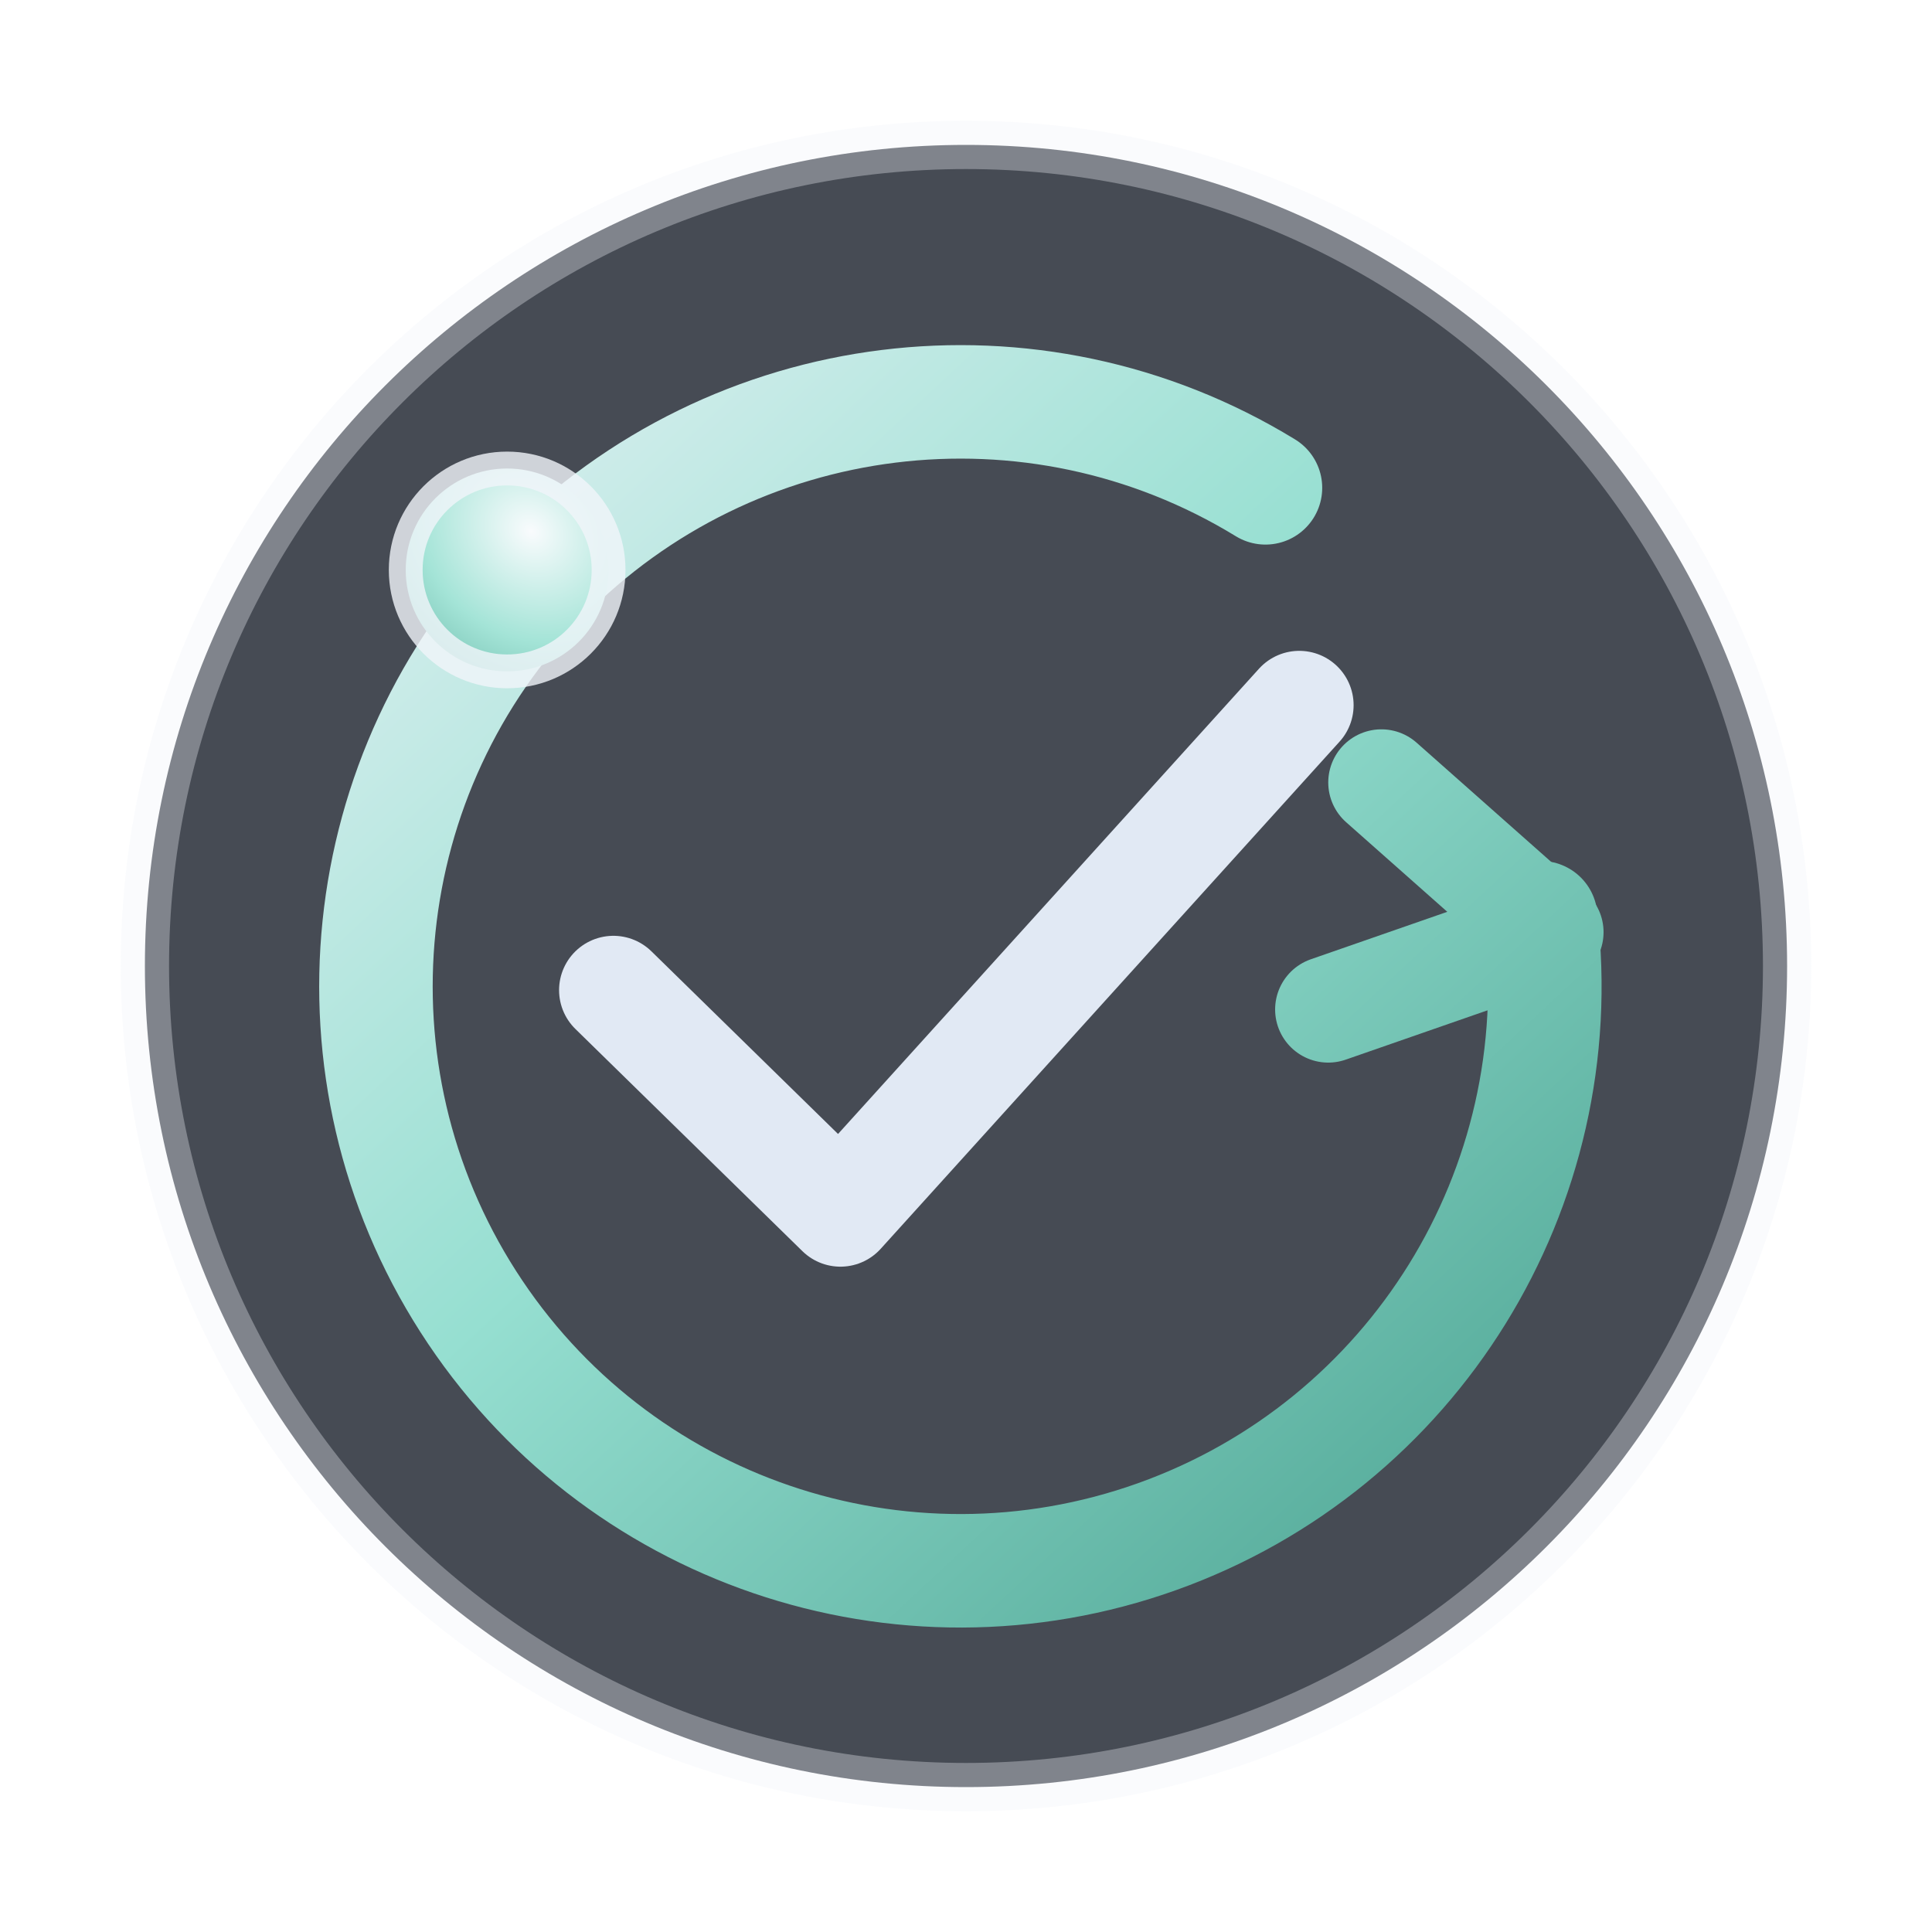
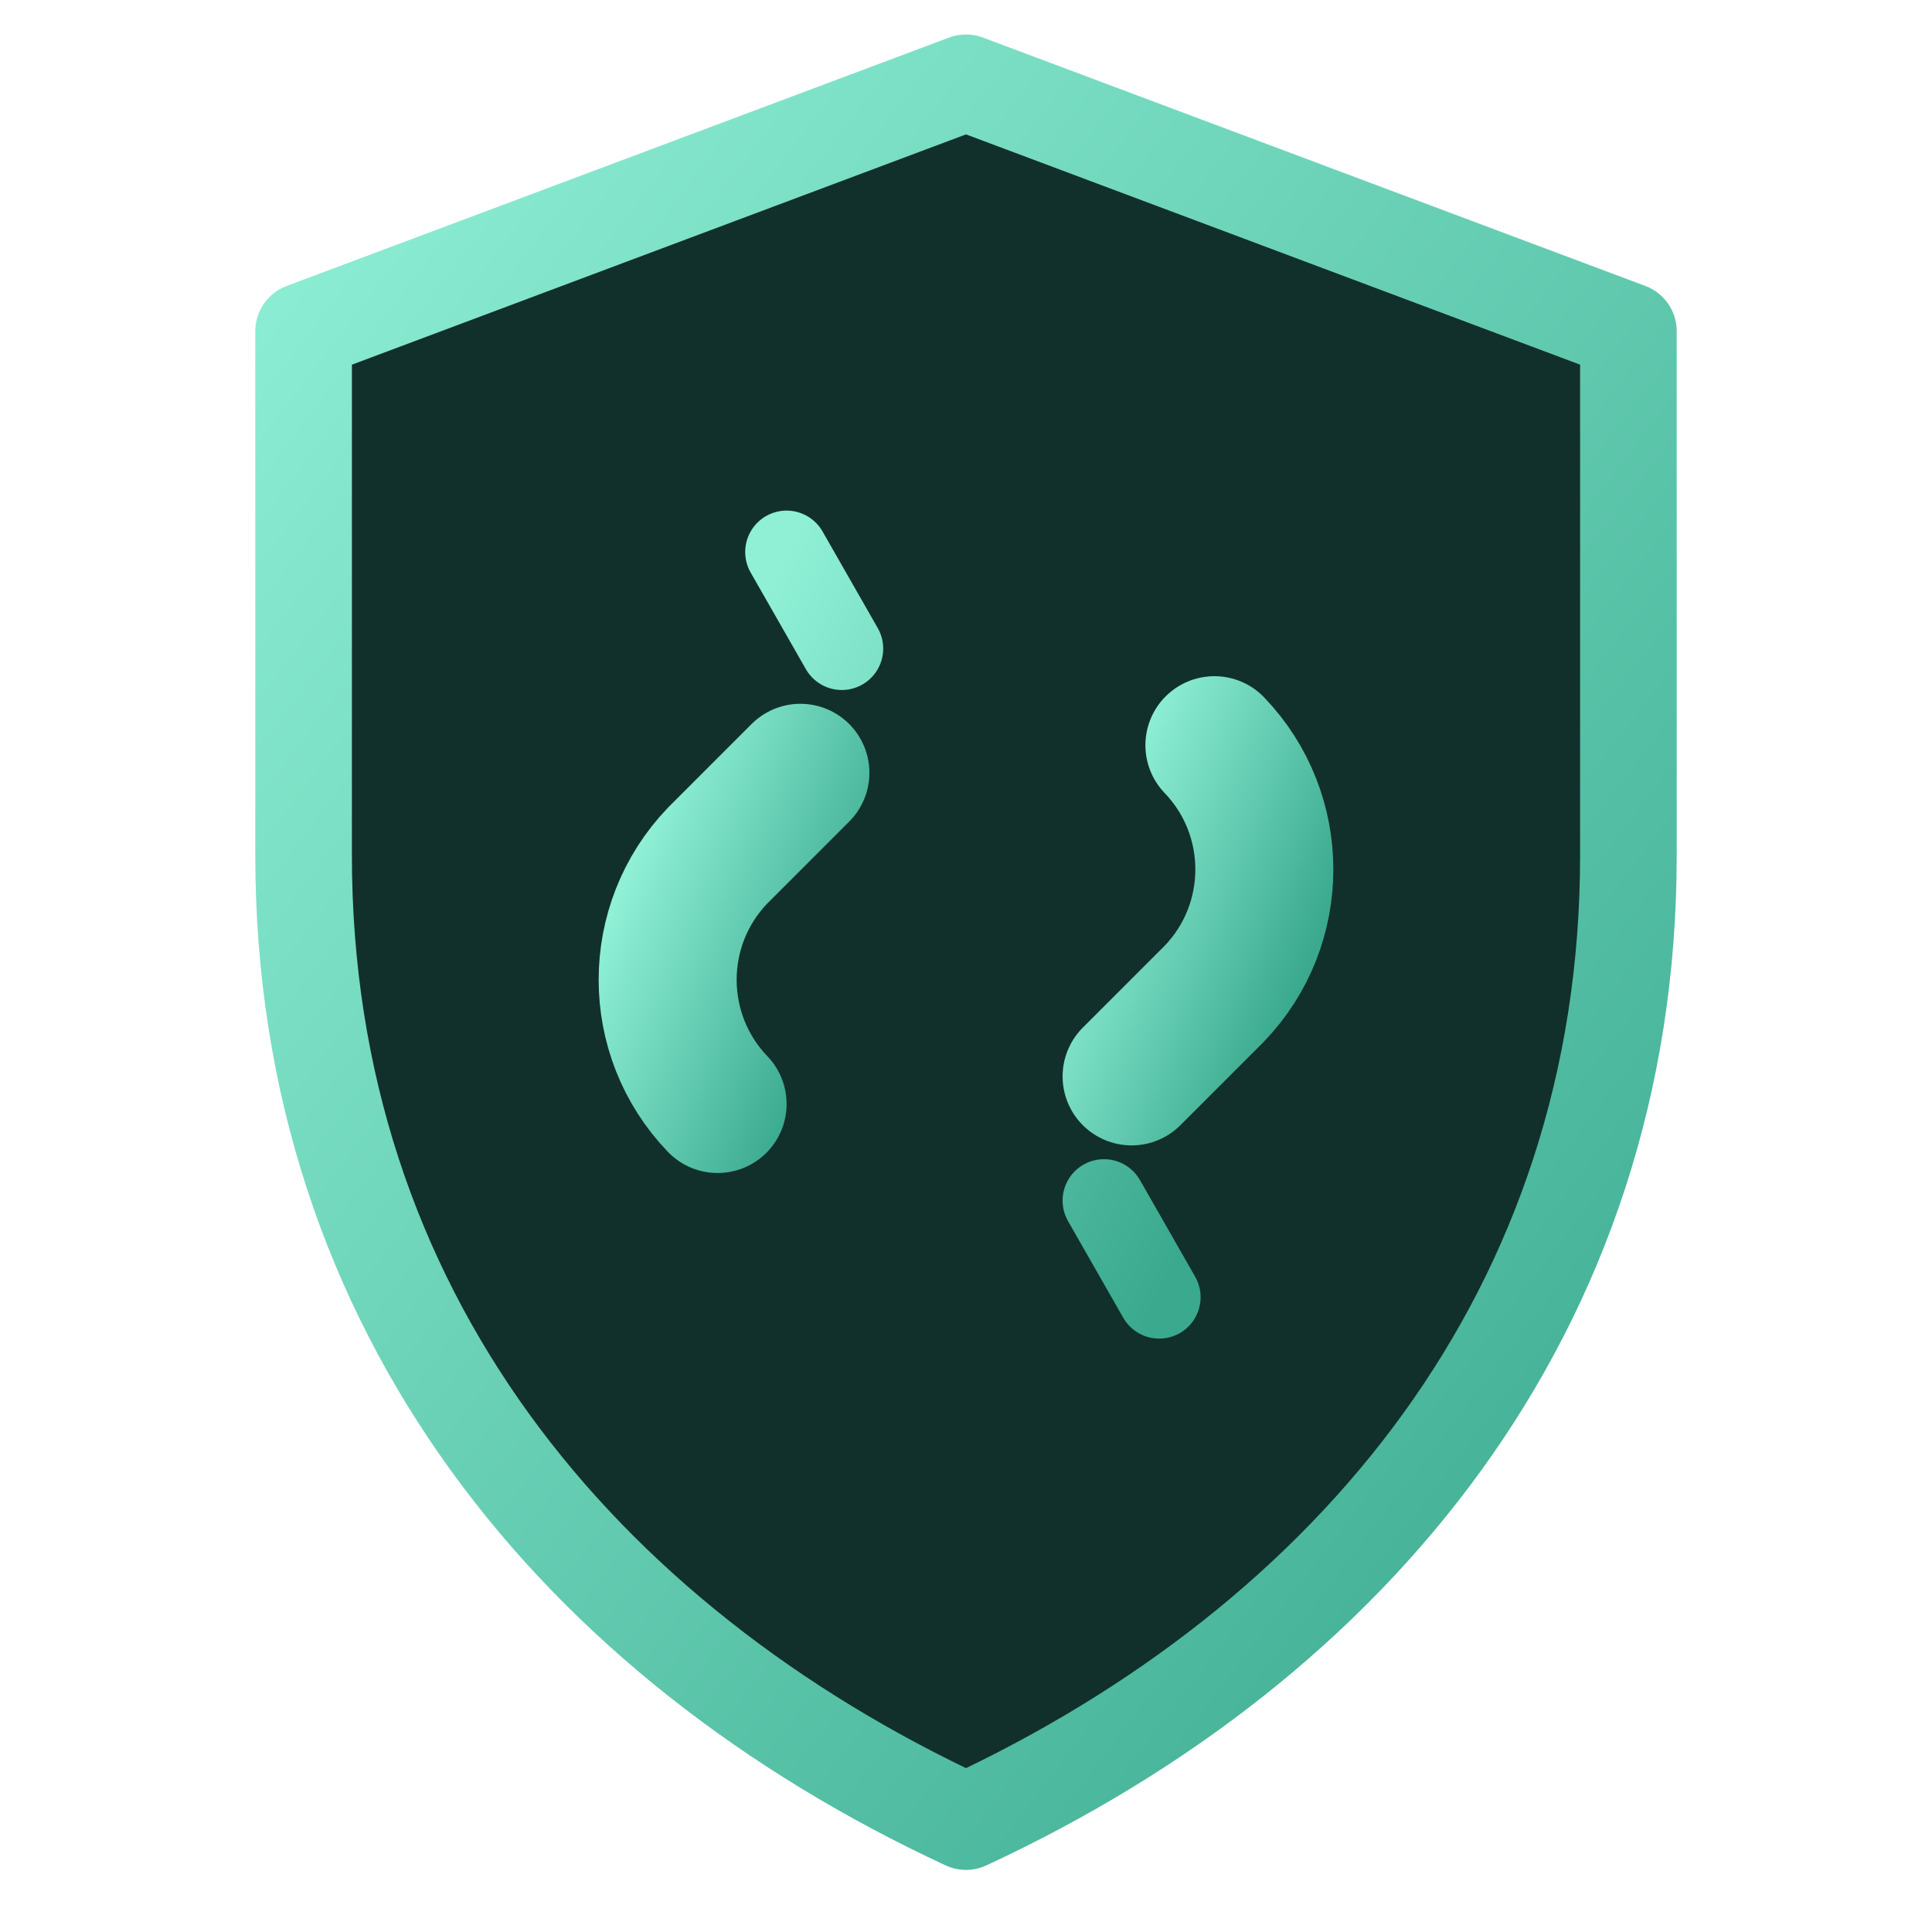
- <svg xmlns="http://www.w3.org/2000/svg" viewBox="0 0 40 40" fill="none">
+ <svg xmlns="http://www.w3.org/2000/svg" viewBox="-10 0 140 140" fill="none">
  <defs>
-     <linearGradient id="orbit" x1="6" y1="5" x2="33" y2="34" gradientUnits="userSpaceOnUse">
-       <stop stop-color="#f0f4f9" />
-       <stop offset=".48" stop-color="#96dfd1" />
-       <stop offset="1" stop-color="#47a08e" />
+     <linearGradient id="zg" x1="0" y1="0" x2="1" y2="1">
+       <stop offset="0" stop-color="#8ff0d6" />
+       <stop offset="1" stop-color="#3aa98e" />
    </linearGradient>
-     <radialGradient id="pearl" cx="0" cy="0" r="1" gradientTransform="matrix(3 -3.7 4.3 3.5 11 11)" gradientUnits="userSpaceOnUse">
-       <stop stop-color="#f9fbfd" />
-       <stop offset=".45" stop-color="#a4e4d7" />
-       <stop offset="1" stop-color="#4ba190" />
-     </radialGradient>
  </defs>
-   <circle cx="20" cy="20" r="17" fill="#181f2a" fill-opacity=".8" stroke="#f1f5fa" stroke-opacity=".34" />
-   <path d="M26.2 10.1A12.1 12.1 0 1 0 31.9 19" stroke="url(#orbit)" stroke-linecap="round" stroke-width="2.35" />
-   <path d="m28.6 16.2 3.5 3.1-4.6 1.6" stroke="url(#orbit)" stroke-linecap="round" stroke-linejoin="round" stroke-width="2.2" />
-   <path d="m12.7 20.5 4.7 4.6 9.5-10.5" stroke="#e1e9f4" stroke-linecap="round" stroke-linejoin="round" stroke-width="2.25" />
-   <circle cx="10.5" cy="11.8" r="2.1" fill="url(#pearl)" stroke="#f1f5fa" stroke-opacity=".8" stroke-width=".7" />
+   <path d="M60 6 12 24v38c0 33 20 57 48 70 28-13 48-37 48-70V24L60 6Z" fill="#12302b" stroke="url(#zg)" stroke-width="7" stroke-linejoin="round" />
+   <g stroke="url(#zg)" stroke-linecap="round">
+     <path d="M42 80a13 13 0 0 1 0-18l6-6" stroke-width="10" />
+     <path d="M78 54a13 13 0 0 1 0 18l-6 6" stroke-width="10" />
+     <path d="M51 47l-4-7M70 87l4 7" stroke-width="6" />
+   </g>
</svg>
